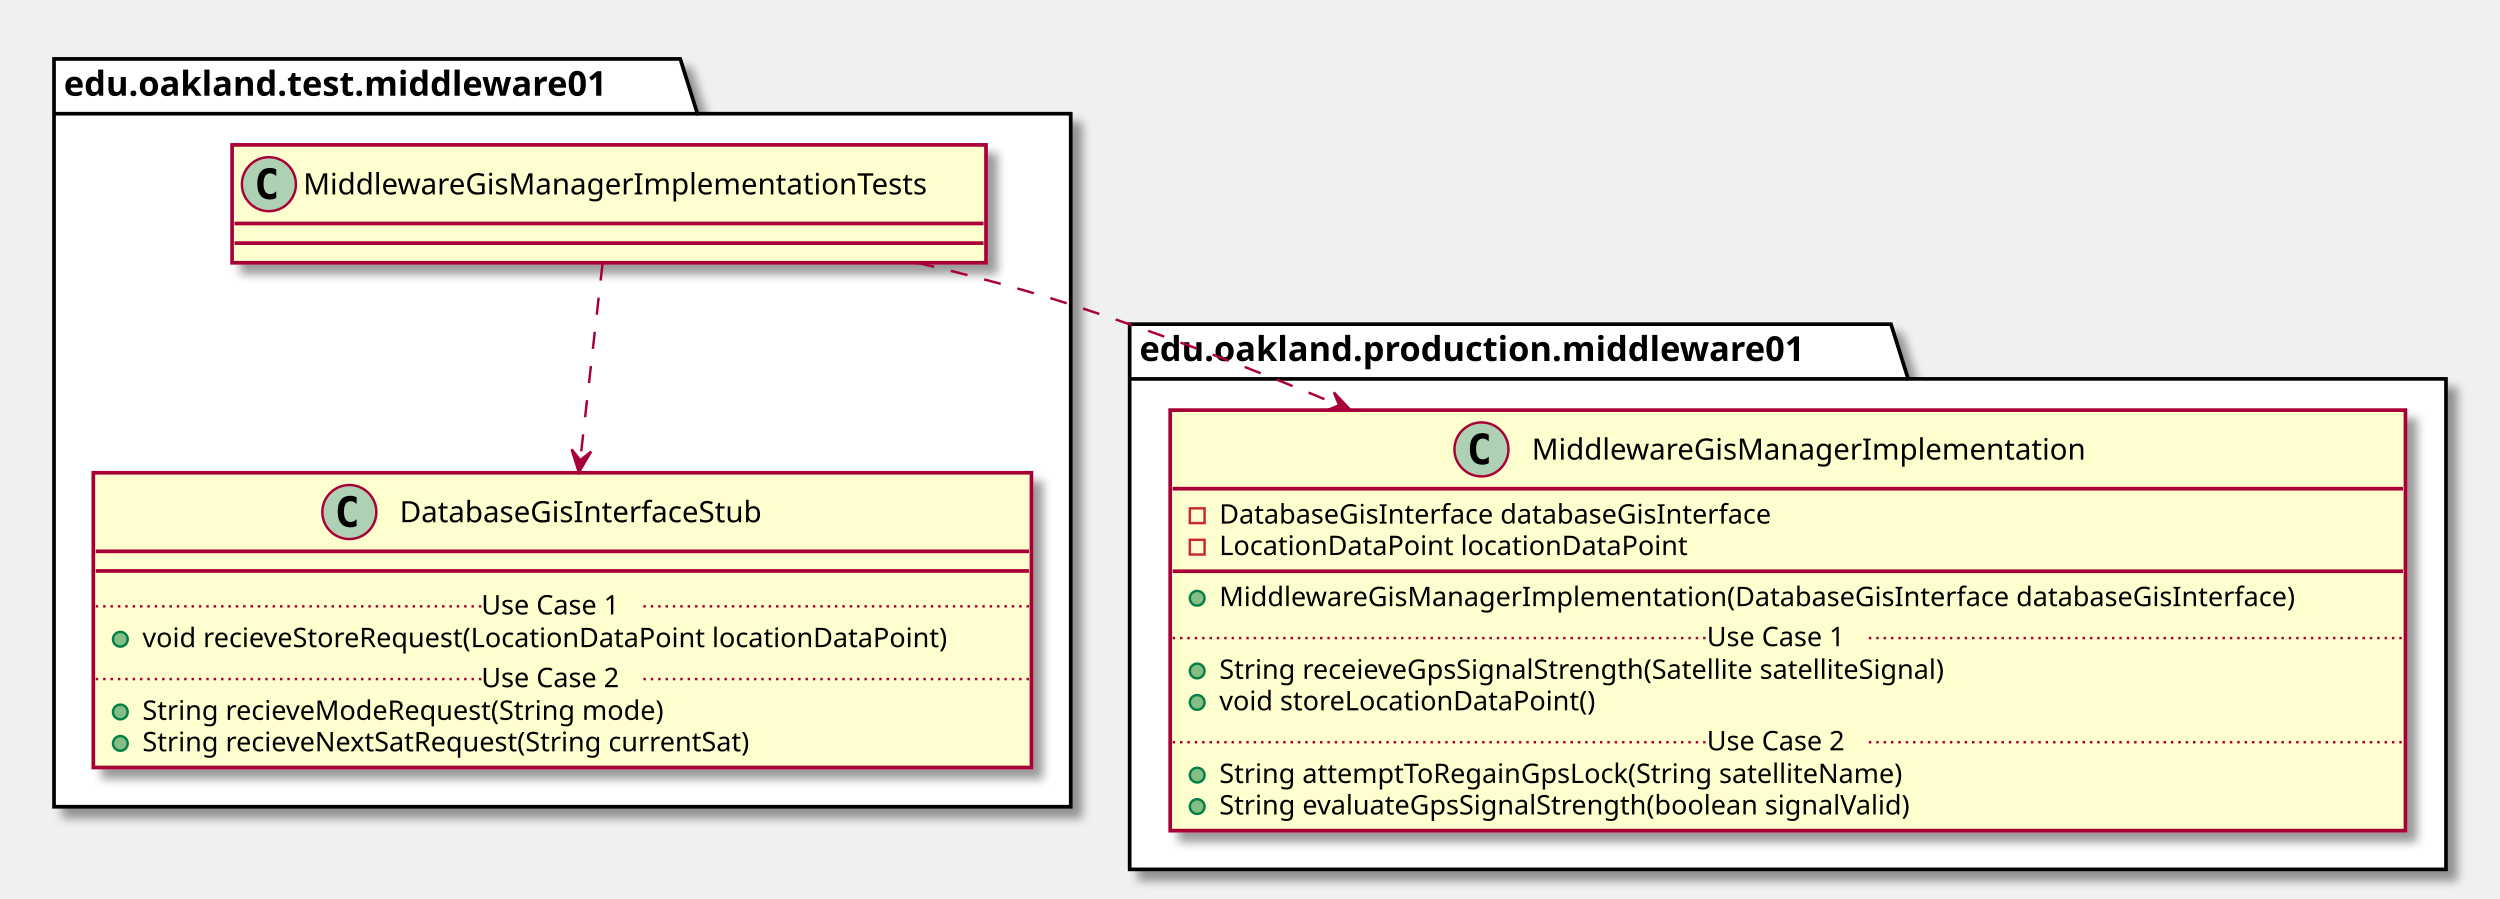
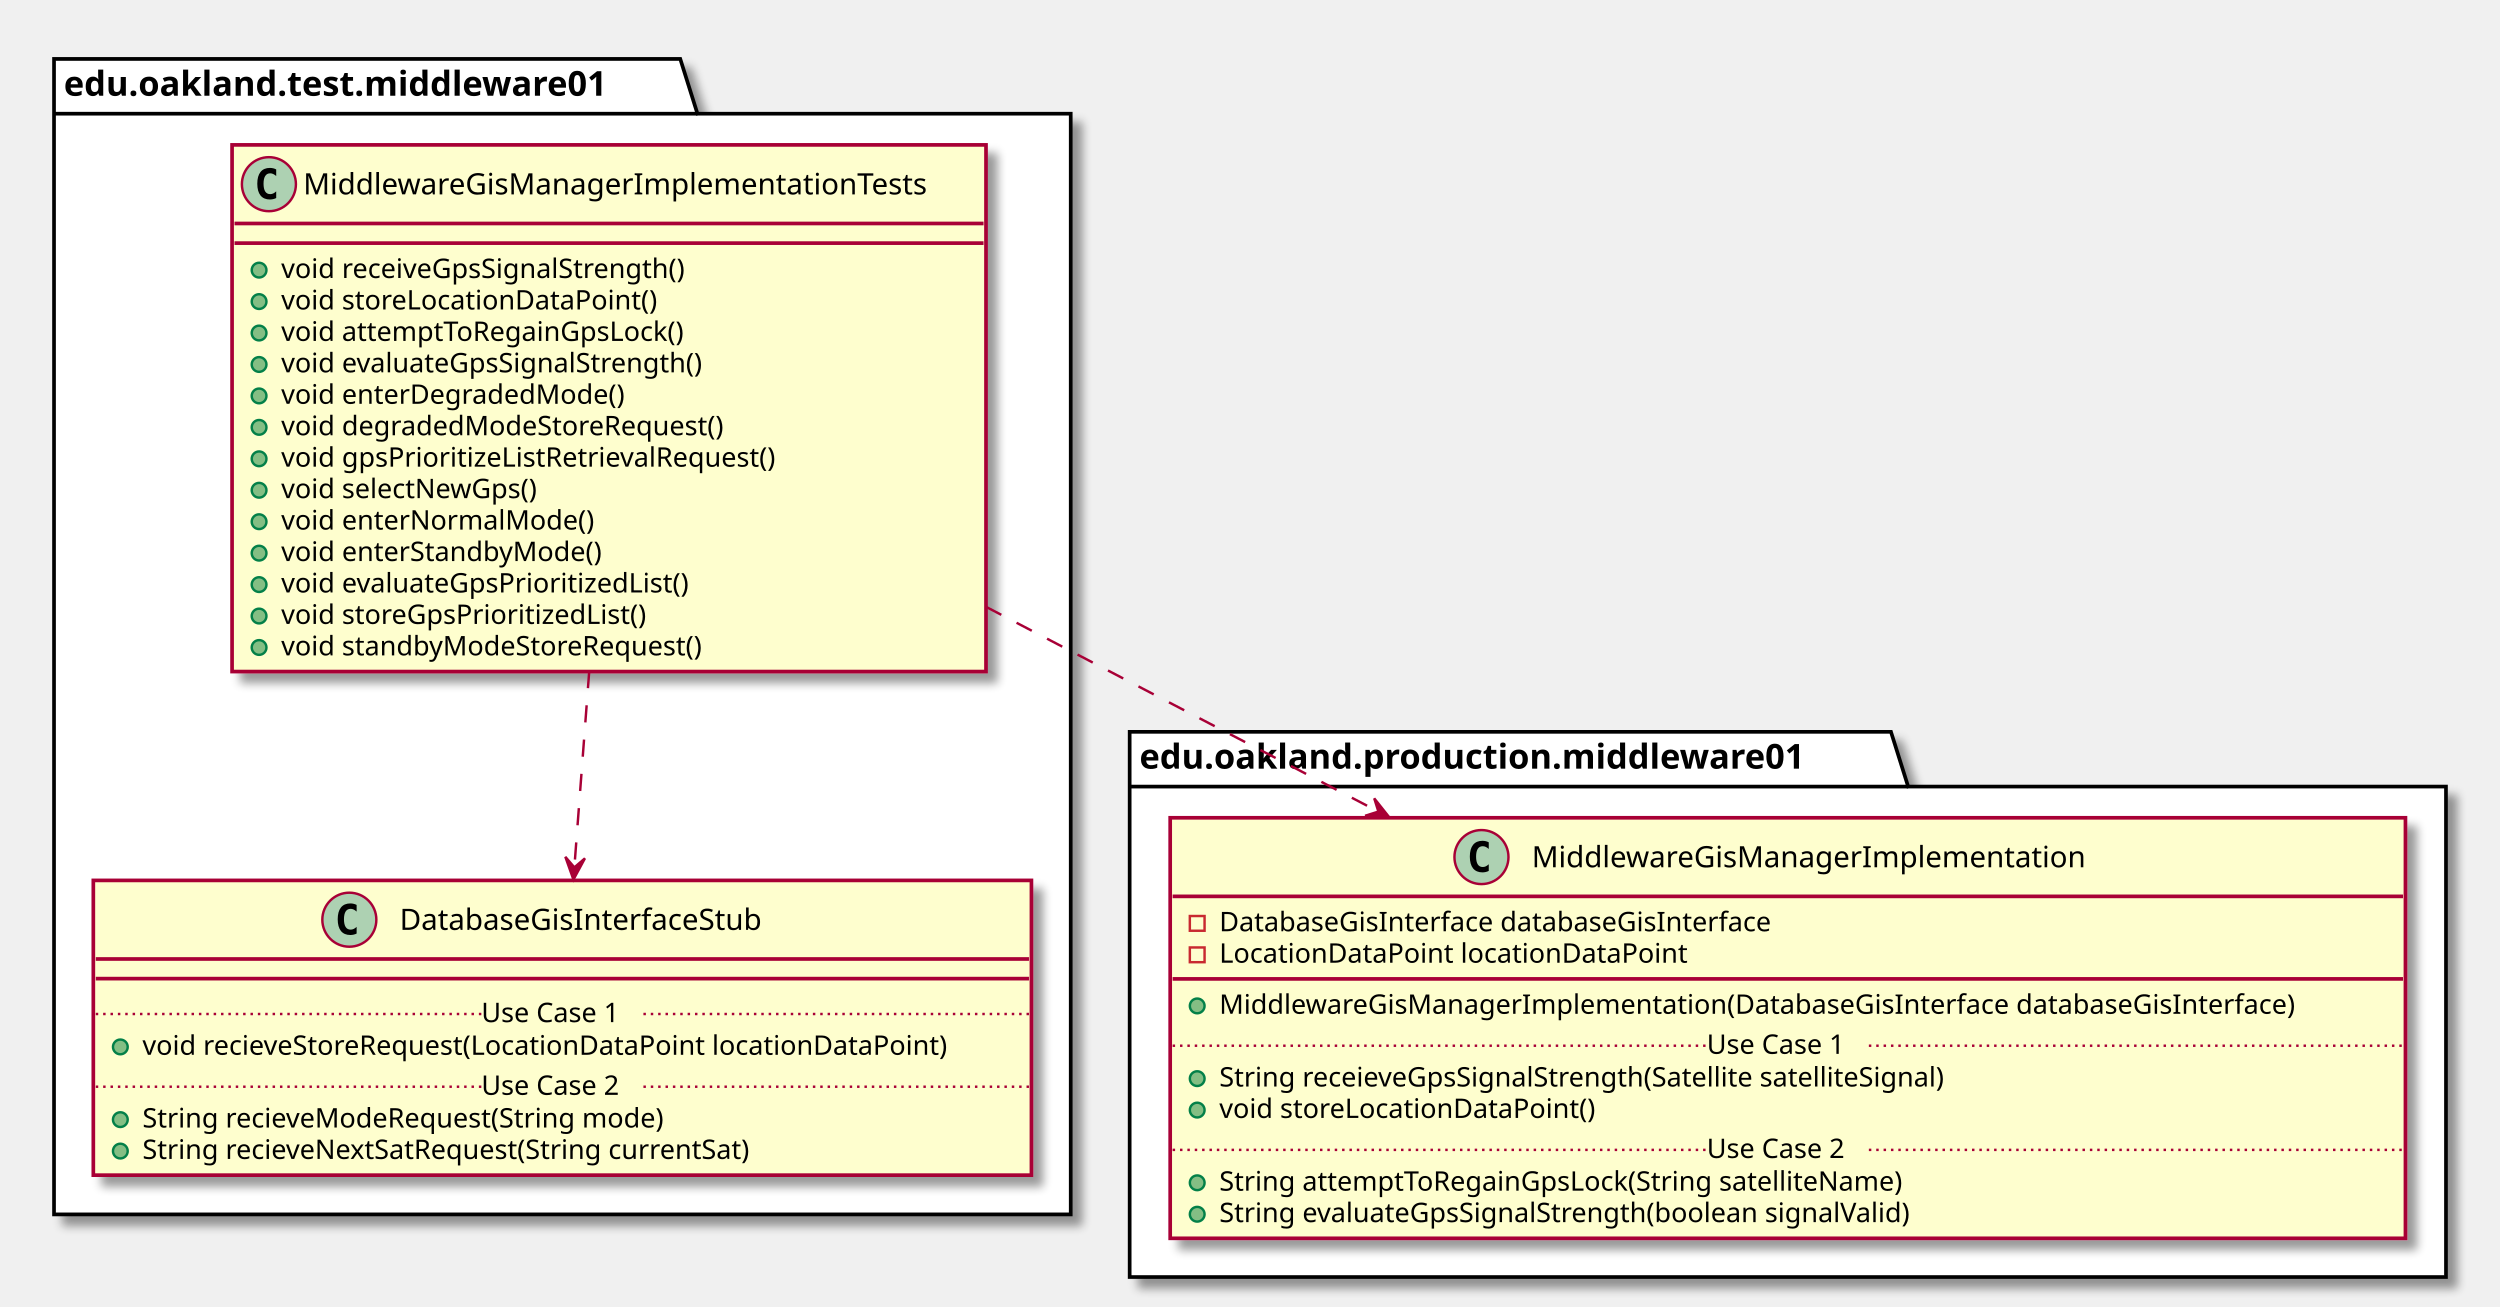
- <svg xmlns="http://www.w3.org/2000/svg" contentScriptType="application/ecmascript" contentStyleType="text/css" height="366px" preserveAspectRatio="none" style="width:1018px;height:366px;" version="1.1" viewBox="0 0 1018 366" width="1018px" zoomAndPan="magnify">
+ <svg xmlns="http://www.w3.org/2000/svg" contentScriptType="application/ecmascript" contentStyleType="text/css" height="532px" preserveAspectRatio="none" style="width:1018px;height:532px;" version="1.1" viewBox="0 0 1018 532" width="1018px" zoomAndPan="magnify">
  <defs>
-     <filter height="300%" id="f6d523tnnzsmn" width="300%" x="-1" y="-1">
+     <filter height="300%" id="f85k8x61ymim2" width="300%" x="-1" y="-1">
      <feGaussianBlur result="blurOut" stdDeviation="2.0" />
      <feColorMatrix in="blurOut" result="blurOut2" type="matrix" values="0 0 0 0 0 0 0 0 0 0 0 0 0 0 0 0 0 0 .4 0" />
      <feOffset dx="4.0" dy="4.0" in="blurOut2" result="blurOut3" />
      <feBlend in="SourceGraphic" in2="blurOut3" mode="normal" />
    </filter>
  </defs>
  <g>
-     <polygon fill="#FFFFFF" filter="url(#f6d523tnnzsmn)" points="22,24,277,24,284,46.297,436,46.297,436,328.5,22,328.5,22,24" style="stroke: #000000; stroke-width: 1.5;" />
+     <polygon fill="#FFFFFF" filter="url(#f85k8x61ymim2)" points="22,24,277,24,284,46.297,436,46.297,436,494.5,22,494.5,22,24" style="stroke: #000000; stroke-width: 1.5;" />
    <line style="stroke: #000000; stroke-width: 1.5;" x1="22" x2="284" y1="46.297" y2="46.297" />
    <text fill="#000000" font-family="sans-serif" font-size="14" font-weight="bold" lengthAdjust="spacingAndGlyphs" textLength="249" x="26" y="38.995">edu.oakland.test.middleware01</text>
-     <polygon fill="#FFFFFF" filter="url(#f6d523tnnzsmn)" points="460,132,770,132,777,154.297,996,154.297,996,354,460,354,460,132" style="stroke: #000000; stroke-width: 1.5;" />
-     <line style="stroke: #000000; stroke-width: 1.5;" x1="460" x2="777" y1="154.297" y2="154.297" />
-     <text fill="#000000" font-family="sans-serif" font-size="14" font-weight="bold" lengthAdjust="spacingAndGlyphs" textLength="304" x="464" y="146.995">edu.oakland.production.middleware01</text>
-     <rect fill="#FEFECE" filter="url(#f6d523tnnzsmn)" height="48" id="MiddlewareGisManagerImplementationTests" style="stroke: #A80036; stroke-width: 1.5;" width="307" x="94.5" y="59" />
+     <polygon fill="#FFFFFF" filter="url(#f85k8x61ymim2)" points="460,298,770,298,777,320.297,996,320.297,996,520,460,520,460,298" style="stroke: #000000; stroke-width: 1.5;" />
+     <line style="stroke: #000000; stroke-width: 1.5;" x1="460" x2="777" y1="320.297" y2="320.297" />
+     <text fill="#000000" font-family="sans-serif" font-size="14" font-weight="bold" lengthAdjust="spacingAndGlyphs" textLength="304" x="464" y="312.995">edu.oakland.production.middleware01</text>
+     <rect fill="#FEFECE" filter="url(#f85k8x61ymim2)" height="214.461" id="MiddlewareGisManagerImplementationTests" style="stroke: #A80036; stroke-width: 1.5;" width="307" x="94.5" y="59" />
    <ellipse cx="109.5" cy="75" fill="#ADD1B2" rx="11" ry="11" style="stroke: #A80036; stroke-width: 1.0;" />
    <path d="M112.469,80.641 Q111.891,80.938 111.25,81.078 Q110.609,81.234 109.906,81.234 Q107.406,81.234 106.078,79.594 Q104.766,77.938 104.766,74.812 Q104.766,71.688 106.078,70.031 Q107.406,68.375 109.906,68.375 Q110.609,68.375 111.25,68.531 Q111.906,68.688 112.469,68.984 L112.469,71.703 Q111.844,71.125 111.25,70.859 Q110.656,70.578 110.031,70.578 Q108.688,70.578 108,71.656 Q107.312,72.719 107.312,74.812 Q107.312,76.906 108,77.984 Q108.688,79.047 110.031,79.047 Q110.656,79.047 111.25,78.781 Q111.844,78.5 112.469,77.922 L112.469,80.641 Z " />
    <text fill="#000000" font-family="sans-serif" font-size="12" lengthAdjust="spacingAndGlyphs" textLength="275" x="123.5" y="79.154">MiddlewareGisManagerImplementationTests</text>
    <line style="stroke: #A80036; stroke-width: 1.5;" x1="95.5" x2="400.5" y1="91" y2="91" />
    <line style="stroke: #A80036; stroke-width: 1.5;" x1="95.5" x2="400.5" y1="99" y2="99" />
-     <rect fill="#FEFECE" filter="url(#f6d523tnnzsmn)" height="120.023" id="DatabaseGisInterfaceStub" style="stroke: #A80036; stroke-width: 1.5;" width="382" x="38" y="192.5" />
-     <ellipse cx="142.25" cy="208.5" fill="#ADD1B2" rx="11" ry="11" style="stroke: #A80036; stroke-width: 1.0;" />
-     <path d="M145.219,214.141 Q144.641,214.438 144,214.578 Q143.359,214.734 142.656,214.734 Q140.156,214.734 138.828,213.094 Q137.516,211.438 137.516,208.312 Q137.516,205.188 138.828,203.531 Q140.156,201.875 142.656,201.875 Q143.359,201.875 144,202.031 Q144.656,202.188 145.219,202.484 L145.219,205.203 Q144.594,204.625 144,204.359 Q143.406,204.078 142.781,204.078 Q141.438,204.078 140.75,205.156 Q140.062,206.219 140.062,208.312 Q140.062,210.406 140.75,211.484 Q141.438,212.547 142.781,212.547 Q143.406,212.547 144,212.281 Q144.594,212 145.219,211.422 L145.219,214.141 Z " />
-     <text fill="#000000" font-family="sans-serif" font-size="12" lengthAdjust="spacingAndGlyphs" textLength="165" x="162.75" y="212.654">DatabaseGisInterfaceStub</text>
-     <line style="stroke: #A80036; stroke-width: 1.5;" x1="39" x2="419" y1="224.5" y2="224.5" />
-     <line style="stroke: #A80036; stroke-width: 1.5;" x1="39" x2="419" y1="232.5" y2="232.5" />
-     <ellipse cx="49" cy="260.305" fill="#84BE84" rx="3" ry="3" style="stroke: #038048; stroke-width: 1.0;" />
-     <text fill="#000000" font-family="sans-serif" font-size="11" lengthAdjust="spacingAndGlyphs" textLength="356" x="58" y="263.515">void recieveStoreRequest(LocationDataPoint locationDataPoint)</text>
-     <line style="stroke: #A80036; stroke-width: 1.0; stroke-dasharray: 1.0,2.0;" x1="39" x2="196" y1="246.902" y2="246.902" />
-     <text fill="#000000" font-family="sans-serif" font-size="11" lengthAdjust="spacingAndGlyphs" textLength="66" x="196" y="250.21">Use Case 1</text>
-     <line style="stroke: #A80036; stroke-width: 1.0; stroke-dasharray: 1.0,2.0;" x1="262" x2="419" y1="246.902" y2="246.902" />
-     <ellipse cx="49" cy="289.914" fill="#84BE84" rx="3" ry="3" style="stroke: #038048; stroke-width: 1.0;" />
-     <text fill="#000000" font-family="sans-serif" font-size="11" lengthAdjust="spacingAndGlyphs" textLength="233" x="58" y="293.125">String recieveModeRequest(String mode)</text>
-     <ellipse cx="49" cy="302.719" fill="#84BE84" rx="3" ry="3" style="stroke: #038048; stroke-width: 1.0;" />
-     <text fill="#000000" font-family="sans-serif" font-size="11" lengthAdjust="spacingAndGlyphs" textLength="275" x="58" y="305.929">String recieveNextSatRequest(String currentSat)</text>
-     <line style="stroke: #A80036; stroke-width: 1.0; stroke-dasharray: 1.0,2.0;" x1="39" x2="196" y1="276.512" y2="276.512" />
-     <text fill="#000000" font-family="sans-serif" font-size="11" lengthAdjust="spacingAndGlyphs" textLength="66" x="196" y="279.82">Use Case 2</text>
-     <line style="stroke: #A80036; stroke-width: 1.0; stroke-dasharray: 1.0,2.0;" x1="262" x2="419" y1="276.512" y2="276.512" />
-     <rect fill="#FEFECE" filter="url(#f6d523tnnzsmn)" height="171.242" id="MiddlewareGisManagerImplementation" style="stroke: #A80036; stroke-width: 1.5;" width="503" x="476.5" y="167" />
-     <ellipse cx="603.25" cy="183" fill="#ADD1B2" rx="11" ry="11" style="stroke: #A80036; stroke-width: 1.0;" />
-     <path d="M606.219,188.641 Q605.641,188.938 605,189.078 Q604.359,189.234 603.656,189.234 Q601.156,189.234 599.828,187.594 Q598.516,185.938 598.516,182.812 Q598.516,179.688 599.828,178.031 Q601.156,176.375 603.656,176.375 Q604.359,176.375 605,176.531 Q605.656,176.688 606.219,176.984 L606.219,179.703 Q605.594,179.125 605,178.859 Q604.406,178.578 603.781,178.578 Q602.438,178.578 601.75,179.656 Q601.062,180.719 601.062,182.812 Q601.062,184.906 601.75,185.984 Q602.438,187.047 603.781,187.047 Q604.406,187.047 605,186.781 Q605.594,186.5 606.219,185.922 L606.219,188.641 Z " />
-     <text fill="#000000" font-family="sans-serif" font-size="12" lengthAdjust="spacingAndGlyphs" textLength="241" x="623.75" y="187.154">MiddlewareGisManagerImplementation</text>
-     <line style="stroke: #A80036; stroke-width: 1.5;" x1="477.5" x2="978.5" y1="199" y2="199" />
-     <rect fill="none" height="6" style="stroke: #C82930; stroke-width: 1.0;" width="6" x="484.5" y="207" />
-     <text fill="#000000" font-family="sans-serif" font-size="11" lengthAdjust="spacingAndGlyphs" textLength="249" x="496.5" y="213.21">DatabaseGisInterface databaseGisInterface</text>
-     <rect fill="none" height="6" style="stroke: #C82930; stroke-width: 1.0;" width="6" x="484.5" y="219.805" />
-     <text fill="#000000" font-family="sans-serif" font-size="11" lengthAdjust="spacingAndGlyphs" textLength="203" x="496.5" y="226.015">LocationDataPoint locationDataPoint</text>
-     <line style="stroke: #A80036; stroke-width: 1.5;" x1="477.5" x2="978.5" y1="232.609" y2="232.609" />
-     <ellipse cx="487.5" cy="243.609" fill="#84BE84" rx="3" ry="3" style="stroke: #038048; stroke-width: 1.0;" />
-     <text fill="#000000" font-family="sans-serif" font-size="11" lengthAdjust="spacingAndGlyphs" textLength="477" x="496.5" y="246.82">MiddlewareGisManagerImplementation(DatabaseGisInterface databaseGisInterface)</text>
-     <ellipse cx="487.5" cy="273.219" fill="#84BE84" rx="3" ry="3" style="stroke: #038048; stroke-width: 1.0;" />
-     <text fill="#000000" font-family="sans-serif" font-size="11" lengthAdjust="spacingAndGlyphs" textLength="331" x="496.5" y="276.429">String receieveGpsSignalStrength(Satellite satelliteSignal)</text>
-     <ellipse cx="487.5" cy="286.023" fill="#84BE84" rx="3" ry="3" style="stroke: #038048; stroke-width: 1.0;" />
-     <text fill="#000000" font-family="sans-serif" font-size="11" lengthAdjust="spacingAndGlyphs" textLength="166" x="496.5" y="289.234">void storeLocationDataPoint()</text>
-     <line style="stroke: #A80036; stroke-width: 1.0; stroke-dasharray: 1.0,2.0;" x1="477.5" x2="695" y1="259.816" y2="259.816" />
-     <text fill="#000000" font-family="sans-serif" font-size="11" lengthAdjust="spacingAndGlyphs" textLength="66" x="695" y="263.125">Use Case 1</text>
-     <line style="stroke: #A80036; stroke-width: 1.0; stroke-dasharray: 1.0,2.0;" x1="761" x2="978.5" y1="259.816" y2="259.816" />
-     <ellipse cx="487.5" cy="315.633" fill="#84BE84" rx="3" ry="3" style="stroke: #038048; stroke-width: 1.0;" />
-     <text fill="#000000" font-family="sans-serif" font-size="11" lengthAdjust="spacingAndGlyphs" textLength="306" x="496.5" y="318.843">String attemptToRegainGpsLock(String satelliteName)</text>
-     <ellipse cx="487.5" cy="328.438" fill="#84BE84" rx="3" ry="3" style="stroke: #038048; stroke-width: 1.0;" />
-     <text fill="#000000" font-family="sans-serif" font-size="11" lengthAdjust="spacingAndGlyphs" textLength="311" x="496.5" y="331.648">String evaluateGpsSignalStrength(boolean signalValid)</text>
-     <line style="stroke: #A80036; stroke-width: 1.0; stroke-dasharray: 1.0,2.0;" x1="477.5" x2="695" y1="302.231" y2="302.231" />
-     <text fill="#000000" font-family="sans-serif" font-size="11" lengthAdjust="spacingAndGlyphs" textLength="66" x="695" y="305.539">Use Case 2</text>
-     <line style="stroke: #A80036; stroke-width: 1.0; stroke-dasharray: 1.0,2.0;" x1="761" x2="978.5" y1="302.231" y2="302.231" />
-     <path d="M245.36,107.29 C243.02,127.94 239.48,159.09 236.3,187.16 " fill="none" id="MiddlewareGisManagerImplementationTests-&gt;DatabaseGisInterfaceStub" style="stroke: #A80036; stroke-width: 1.0; stroke-dasharray: 7.0,7.0;" />
-     <polygon fill="#A80036" points="235.71,192.36,240.712,183.876,236.281,187.393,232.764,182.962,235.71,192.36" style="stroke: #A80036; stroke-width: 1.0;" />
-     <path d="M373.57,107.03 C394.6,111.93 416.06,117.6 436,124 C471.91,135.53 509.41,149.96 545.1,164.94 " fill="none" id="MiddlewareGisManagerImplementationTests-&gt;MiddlewareGisManagerImplementation" style="stroke: #A80036; stroke-width: 1.0; stroke-dasharray: 7.0,7.0;" />
-     <polygon fill="#A80036" points="549.9,166.96,543.158,159.781,545.292,165.02,540.053,167.154,549.9,166.96" style="stroke: #A80036; stroke-width: 1.0;" />
+     <ellipse cx="105.5" cy="110" fill="#84BE84" rx="3" ry="3" style="stroke: #038048; stroke-width: 1.0;" />
+     <text fill="#000000" font-family="sans-serif" font-size="11" lengthAdjust="spacingAndGlyphs" textLength="183" x="114.5" y="113.21">void receiveGpsSignalStrength()</text>
+     <ellipse cx="105.5" cy="122.805" fill="#84BE84" rx="3" ry="3" style="stroke: #038048; stroke-width: 1.0;" />
+     <text fill="#000000" font-family="sans-serif" font-size="11" lengthAdjust="spacingAndGlyphs" textLength="166" x="114.5" y="126.015">void storeLocationDataPoint()</text>
+     <ellipse cx="105.5" cy="135.609" fill="#84BE84" rx="3" ry="3" style="stroke: #038048; stroke-width: 1.0;" />
+     <text fill="#000000" font-family="sans-serif" font-size="11" lengthAdjust="spacingAndGlyphs" textLength="179" x="114.5" y="138.82">void attemptToRegainGpsLock()</text>
+     <ellipse cx="105.5" cy="148.414" fill="#84BE84" rx="3" ry="3" style="stroke: #038048; stroke-width: 1.0;" />
+     <text fill="#000000" font-family="sans-serif" font-size="11" lengthAdjust="spacingAndGlyphs" textLength="190" x="114.5" y="151.625">void evaluateGpsSignalStrength()</text>
+     <ellipse cx="105.5" cy="161.219" fill="#84BE84" rx="3" ry="3" style="stroke: #038048; stroke-width: 1.0;" />
+     <text fill="#000000" font-family="sans-serif" font-size="11" lengthAdjust="spacingAndGlyphs" textLength="150" x="114.5" y="164.429">void enterDegradedMode()</text>
+     <ellipse cx="105.5" cy="174.023" fill="#84BE84" rx="3" ry="3" style="stroke: #038048; stroke-width: 1.0;" />
+     <text fill="#000000" font-family="sans-serif" font-size="11" lengthAdjust="spacingAndGlyphs" textLength="196" x="114.5" y="177.234">void degradedModeStoreRequest()</text>
+     <ellipse cx="105.5" cy="186.828" fill="#84BE84" rx="3" ry="3" style="stroke: #038048; stroke-width: 1.0;" />
+     <text fill="#000000" font-family="sans-serif" font-size="11" lengthAdjust="spacingAndGlyphs" textLength="220" x="114.5" y="190.039">void gpsPrioritizeListRetrievalRequest()</text>
+     <ellipse cx="105.5" cy="199.633" fill="#84BE84" rx="3" ry="3" style="stroke: #038048; stroke-width: 1.0;" />
+     <text fill="#000000" font-family="sans-serif" font-size="11" lengthAdjust="spacingAndGlyphs" textLength="116" x="114.5" y="202.843">void selectNewGps()</text>
+     <ellipse cx="105.5" cy="212.438" fill="#84BE84" rx="3" ry="3" style="stroke: #038048; stroke-width: 1.0;" />
+     <text fill="#000000" font-family="sans-serif" font-size="11" lengthAdjust="spacingAndGlyphs" textLength="136" x="114.5" y="215.648">void enterNormalMode()</text>
+     <ellipse cx="105.5" cy="225.242" fill="#84BE84" rx="3" ry="3" style="stroke: #038048; stroke-width: 1.0;" />
+     <text fill="#000000" font-family="sans-serif" font-size="11" lengthAdjust="spacingAndGlyphs" textLength="141" x="114.5" y="228.453">void enterStandbyMode()</text>
+     <ellipse cx="105.5" cy="238.047" fill="#84BE84" rx="3" ry="3" style="stroke: #038048; stroke-width: 1.0;" />
+     <text fill="#000000" font-family="sans-serif" font-size="11" lengthAdjust="spacingAndGlyphs" textLength="182" x="114.5" y="241.257">void evaluateGpsPrioritizedList()</text>
+     <ellipse cx="105.5" cy="250.852" fill="#84BE84" rx="3" ry="3" style="stroke: #038048; stroke-width: 1.0;" />
+     <text fill="#000000" font-family="sans-serif" font-size="11" lengthAdjust="spacingAndGlyphs" textLength="164" x="114.5" y="254.062">void storeGpsPrioritizedList()</text>
+     <ellipse cx="105.5" cy="263.656" fill="#84BE84" rx="3" ry="3" style="stroke: #038048; stroke-width: 1.0;" />
+     <text fill="#000000" font-family="sans-serif" font-size="11" lengthAdjust="spacingAndGlyphs" textLength="187" x="114.5" y="266.867">void standbyModeStoreRequest()</text>
+     <rect fill="#FEFECE" filter="url(#f85k8x61ymim2)" height="120.023" id="DatabaseGisInterfaceStub" style="stroke: #A80036; stroke-width: 1.5;" width="382" x="38" y="358.5" />
+     <ellipse cx="142.25" cy="374.5" fill="#ADD1B2" rx="11" ry="11" style="stroke: #A80036; stroke-width: 1.0;" />
+     <path d="M145.219,380.141 Q144.641,380.438 144,380.578 Q143.359,380.734 142.656,380.734 Q140.156,380.734 138.828,379.094 Q137.516,377.438 137.516,374.312 Q137.516,371.188 138.828,369.531 Q140.156,367.875 142.656,367.875 Q143.359,367.875 144,368.031 Q144.656,368.188 145.219,368.484 L145.219,371.203 Q144.594,370.625 144,370.359 Q143.406,370.078 142.781,370.078 Q141.438,370.078 140.75,371.156 Q140.062,372.219 140.062,374.312 Q140.062,376.406 140.75,377.484 Q141.438,378.547 142.781,378.547 Q143.406,378.547 144,378.281 Q144.594,378 145.219,377.422 L145.219,380.141 Z " />
+     <text fill="#000000" font-family="sans-serif" font-size="12" lengthAdjust="spacingAndGlyphs" textLength="165" x="162.75" y="378.654">DatabaseGisInterfaceStub</text>
+     <line style="stroke: #A80036; stroke-width: 1.5;" x1="39" x2="419" y1="390.5" y2="390.5" />
+     <line style="stroke: #A80036; stroke-width: 1.5;" x1="39" x2="419" y1="398.5" y2="398.5" />
+     <ellipse cx="49" cy="426.305" fill="#84BE84" rx="3" ry="3" style="stroke: #038048; stroke-width: 1.0;" />
+     <text fill="#000000" font-family="sans-serif" font-size="11" lengthAdjust="spacingAndGlyphs" textLength="356" x="58" y="429.515">void recieveStoreRequest(LocationDataPoint locationDataPoint)</text>
+     <line style="stroke: #A80036; stroke-width: 1.0; stroke-dasharray: 1.0,2.0;" x1="39" x2="196" y1="412.902" y2="412.902" />
+     <text fill="#000000" font-family="sans-serif" font-size="11" lengthAdjust="spacingAndGlyphs" textLength="66" x="196" y="416.21">Use Case 1</text>
+     <line style="stroke: #A80036; stroke-width: 1.0; stroke-dasharray: 1.0,2.0;" x1="262" x2="419" y1="412.902" y2="412.902" />
+     <ellipse cx="49" cy="455.914" fill="#84BE84" rx="3" ry="3" style="stroke: #038048; stroke-width: 1.0;" />
+     <text fill="#000000" font-family="sans-serif" font-size="11" lengthAdjust="spacingAndGlyphs" textLength="233" x="58" y="459.125">String recieveModeRequest(String mode)</text>
+     <ellipse cx="49" cy="468.719" fill="#84BE84" rx="3" ry="3" style="stroke: #038048; stroke-width: 1.0;" />
+     <text fill="#000000" font-family="sans-serif" font-size="11" lengthAdjust="spacingAndGlyphs" textLength="275" x="58" y="471.929">String recieveNextSatRequest(String currentSat)</text>
+     <line style="stroke: #A80036; stroke-width: 1.0; stroke-dasharray: 1.0,2.0;" x1="39" x2="196" y1="442.512" y2="442.512" />
+     <text fill="#000000" font-family="sans-serif" font-size="11" lengthAdjust="spacingAndGlyphs" textLength="66" x="196" y="445.82">Use Case 2</text>
+     <line style="stroke: #A80036; stroke-width: 1.0; stroke-dasharray: 1.0,2.0;" x1="262" x2="419" y1="442.512" y2="442.512" />
+     <rect fill="#FEFECE" filter="url(#f85k8x61ymim2)" height="171.242" id="MiddlewareGisManagerImplementation" style="stroke: #A80036; stroke-width: 1.5;" width="503" x="476.5" y="333" />
+     <ellipse cx="603.25" cy="349" fill="#ADD1B2" rx="11" ry="11" style="stroke: #A80036; stroke-width: 1.0;" />
+     <path d="M606.219,354.641 Q605.641,354.938 605,355.078 Q604.359,355.234 603.656,355.234 Q601.156,355.234 599.828,353.594 Q598.516,351.938 598.516,348.812 Q598.516,345.688 599.828,344.031 Q601.156,342.375 603.656,342.375 Q604.359,342.375 605,342.531 Q605.656,342.688 606.219,342.984 L606.219,345.703 Q605.594,345.125 605,344.859 Q604.406,344.578 603.781,344.578 Q602.438,344.578 601.75,345.656 Q601.062,346.719 601.062,348.812 Q601.062,350.906 601.75,351.984 Q602.438,353.047 603.781,353.047 Q604.406,353.047 605,352.781 Q605.594,352.5 606.219,351.922 L606.219,354.641 Z " />
+     <text fill="#000000" font-family="sans-serif" font-size="12" lengthAdjust="spacingAndGlyphs" textLength="241" x="623.75" y="353.154">MiddlewareGisManagerImplementation</text>
+     <line style="stroke: #A80036; stroke-width: 1.5;" x1="477.5" x2="978.5" y1="365" y2="365" />
+     <rect fill="none" height="6" style="stroke: #C82930; stroke-width: 1.0;" width="6" x="484.5" y="373" />
+     <text fill="#000000" font-family="sans-serif" font-size="11" lengthAdjust="spacingAndGlyphs" textLength="249" x="496.5" y="379.21">DatabaseGisInterface databaseGisInterface</text>
+     <rect fill="none" height="6" style="stroke: #C82930; stroke-width: 1.0;" width="6" x="484.5" y="385.805" />
+     <text fill="#000000" font-family="sans-serif" font-size="11" lengthAdjust="spacingAndGlyphs" textLength="203" x="496.5" y="392.015">LocationDataPoint locationDataPoint</text>
+     <line style="stroke: #A80036; stroke-width: 1.5;" x1="477.5" x2="978.5" y1="398.609" y2="398.609" />
+     <ellipse cx="487.5" cy="409.609" fill="#84BE84" rx="3" ry="3" style="stroke: #038048; stroke-width: 1.0;" />
+     <text fill="#000000" font-family="sans-serif" font-size="11" lengthAdjust="spacingAndGlyphs" textLength="477" x="496.5" y="412.82">MiddlewareGisManagerImplementation(DatabaseGisInterface databaseGisInterface)</text>
+     <ellipse cx="487.5" cy="439.219" fill="#84BE84" rx="3" ry="3" style="stroke: #038048; stroke-width: 1.0;" />
+     <text fill="#000000" font-family="sans-serif" font-size="11" lengthAdjust="spacingAndGlyphs" textLength="331" x="496.5" y="442.429">String receieveGpsSignalStrength(Satellite satelliteSignal)</text>
+     <ellipse cx="487.5" cy="452.023" fill="#84BE84" rx="3" ry="3" style="stroke: #038048; stroke-width: 1.0;" />
+     <text fill="#000000" font-family="sans-serif" font-size="11" lengthAdjust="spacingAndGlyphs" textLength="166" x="496.5" y="455.234">void storeLocationDataPoint()</text>
+     <line style="stroke: #A80036; stroke-width: 1.0; stroke-dasharray: 1.0,2.0;" x1="477.5" x2="695" y1="425.816" y2="425.816" />
+     <text fill="#000000" font-family="sans-serif" font-size="11" lengthAdjust="spacingAndGlyphs" textLength="66" x="695" y="429.125">Use Case 1</text>
+     <line style="stroke: #A80036; stroke-width: 1.0; stroke-dasharray: 1.0,2.0;" x1="761" x2="978.5" y1="425.816" y2="425.816" />
+     <ellipse cx="487.5" cy="481.633" fill="#84BE84" rx="3" ry="3" style="stroke: #038048; stroke-width: 1.0;" />
+     <text fill="#000000" font-family="sans-serif" font-size="11" lengthAdjust="spacingAndGlyphs" textLength="306" x="496.5" y="484.843">String attemptToRegainGpsLock(String satelliteName)</text>
+     <ellipse cx="487.5" cy="494.438" fill="#84BE84" rx="3" ry="3" style="stroke: #038048; stroke-width: 1.0;" />
+     <text fill="#000000" font-family="sans-serif" font-size="11" lengthAdjust="spacingAndGlyphs" textLength="311" x="496.5" y="497.648">String evaluateGpsSignalStrength(boolean signalValid)</text>
+     <line style="stroke: #A80036; stroke-width: 1.0; stroke-dasharray: 1.0,2.0;" x1="477.5" x2="695" y1="468.231" y2="468.231" />
+     <text fill="#000000" font-family="sans-serif" font-size="11" lengthAdjust="spacingAndGlyphs" textLength="66" x="695" y="471.539">Use Case 2</text>
+     <line style="stroke: #A80036; stroke-width: 1.0; stroke-dasharray: 1.0,2.0;" x1="761" x2="978.5" y1="468.231" y2="468.231" />
+     <path d="M239.94,273.23 C237.88,300.37 235.73,328.73 233.89,353.05 " fill="none" id="MiddlewareGisManagerImplementationTests-&gt;DatabaseGisInterfaceStub" style="stroke: #A80036; stroke-width: 1.0; stroke-dasharray: 7.0,7.0;" />
+     <polygon fill="#A80036" points="233.5,358.18,238.182,349.515,233.886,353.195,230.206,348.898,233.5,358.18" style="stroke: #A80036; stroke-width: 1.0;" />
+     <path d="M401.53,247.12 C452.38,273.66 509.21,303.32 561.03,330.36 " fill="none" id="MiddlewareGisManagerImplementationTests-&gt;MiddlewareGisManagerImplementation" style="stroke: #A80036; stroke-width: 1.0; stroke-dasharray: 7.0,7.0;" />
+     <polygon fill="#A80036" points="565.71,332.8,559.586,325.087,561.279,330.484,555.881,332.177,565.71,332.8" style="stroke: #A80036; stroke-width: 1.0;" />
  </g>
</svg>
